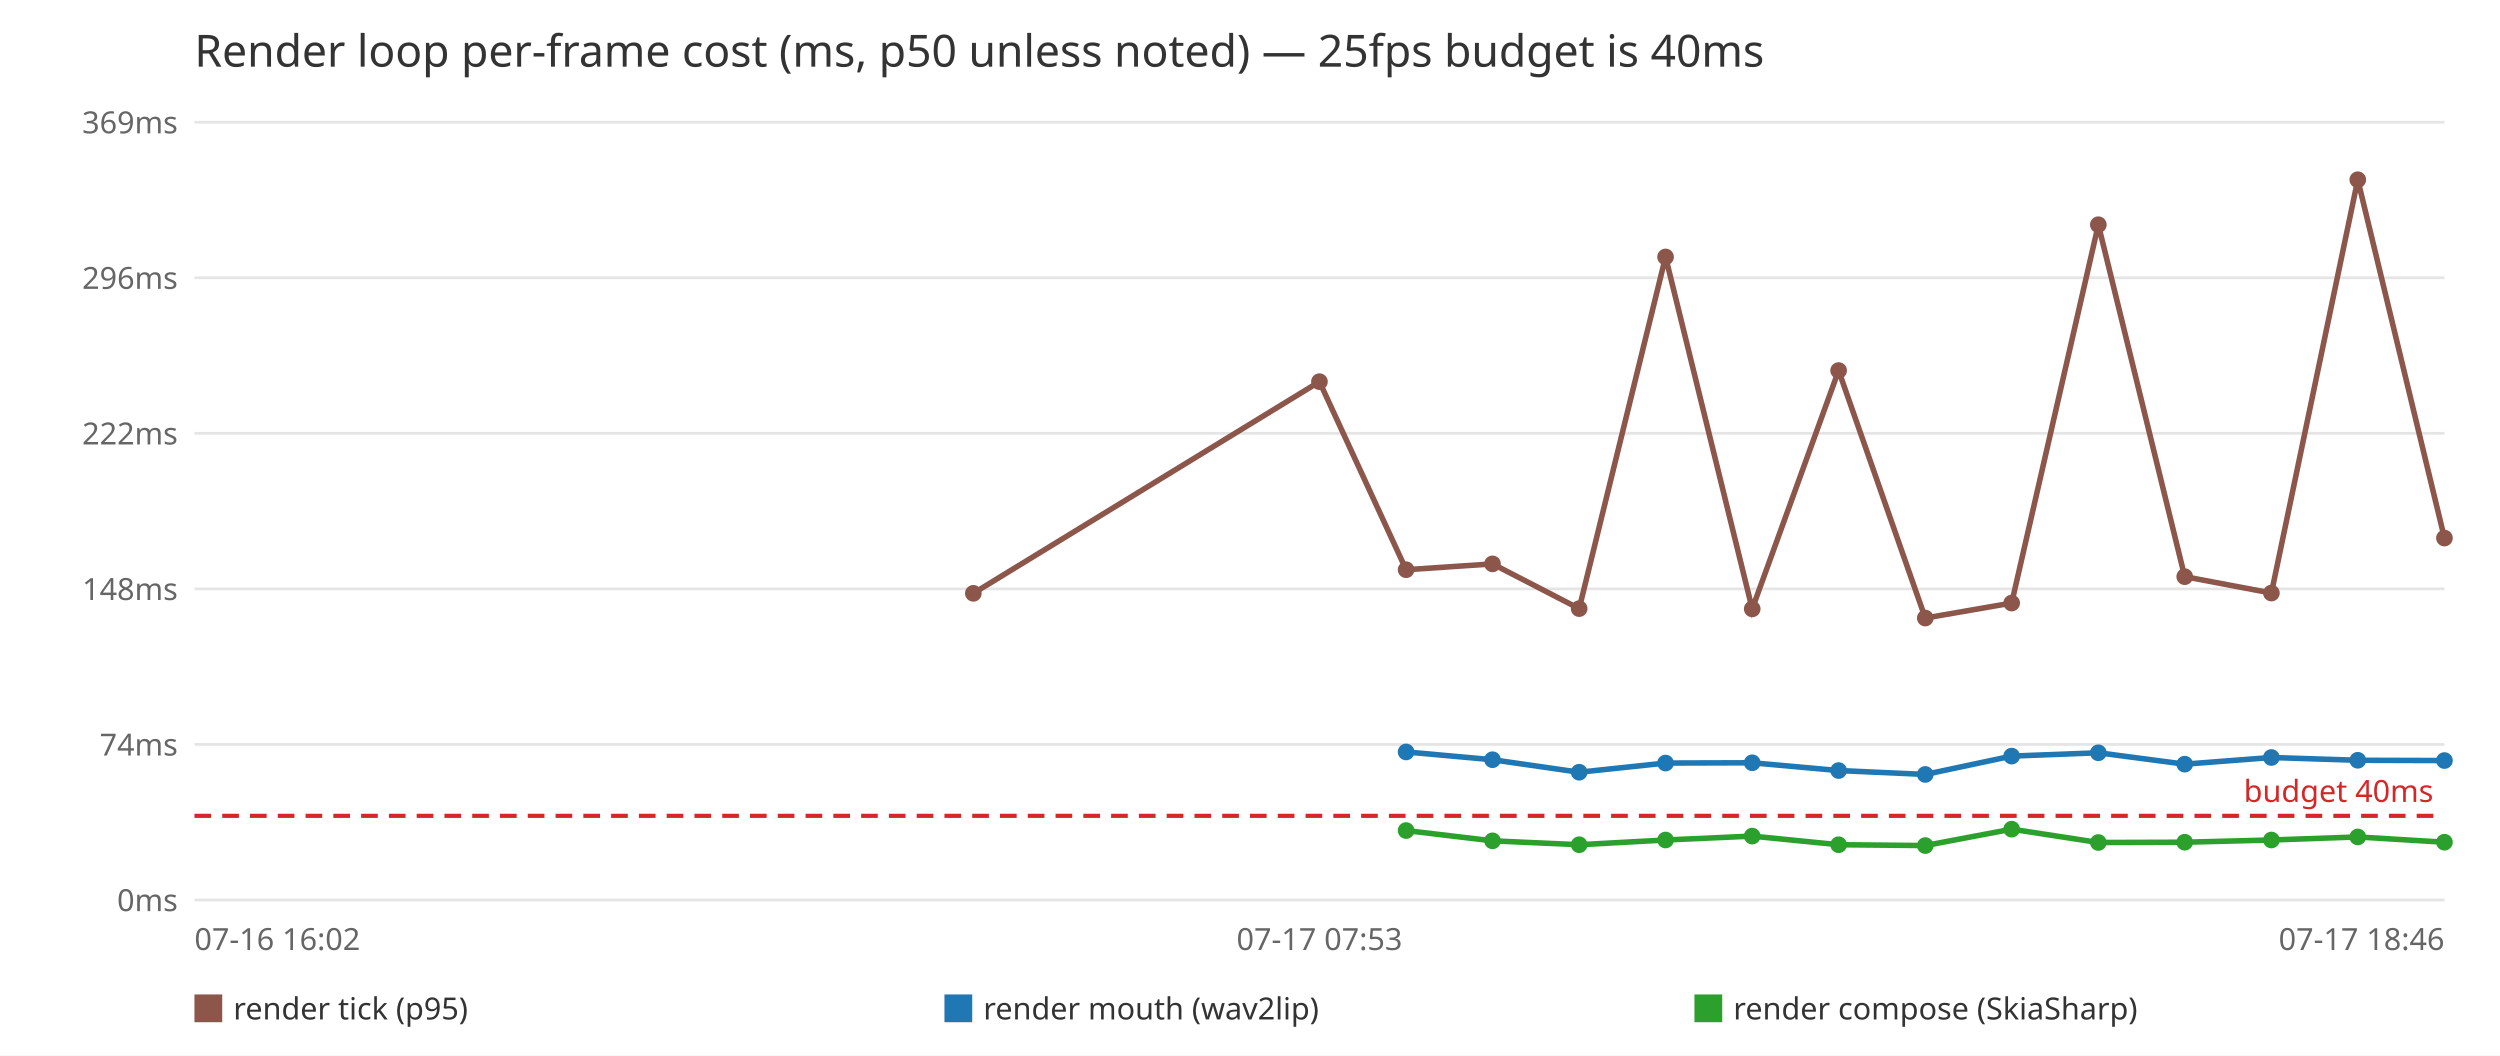
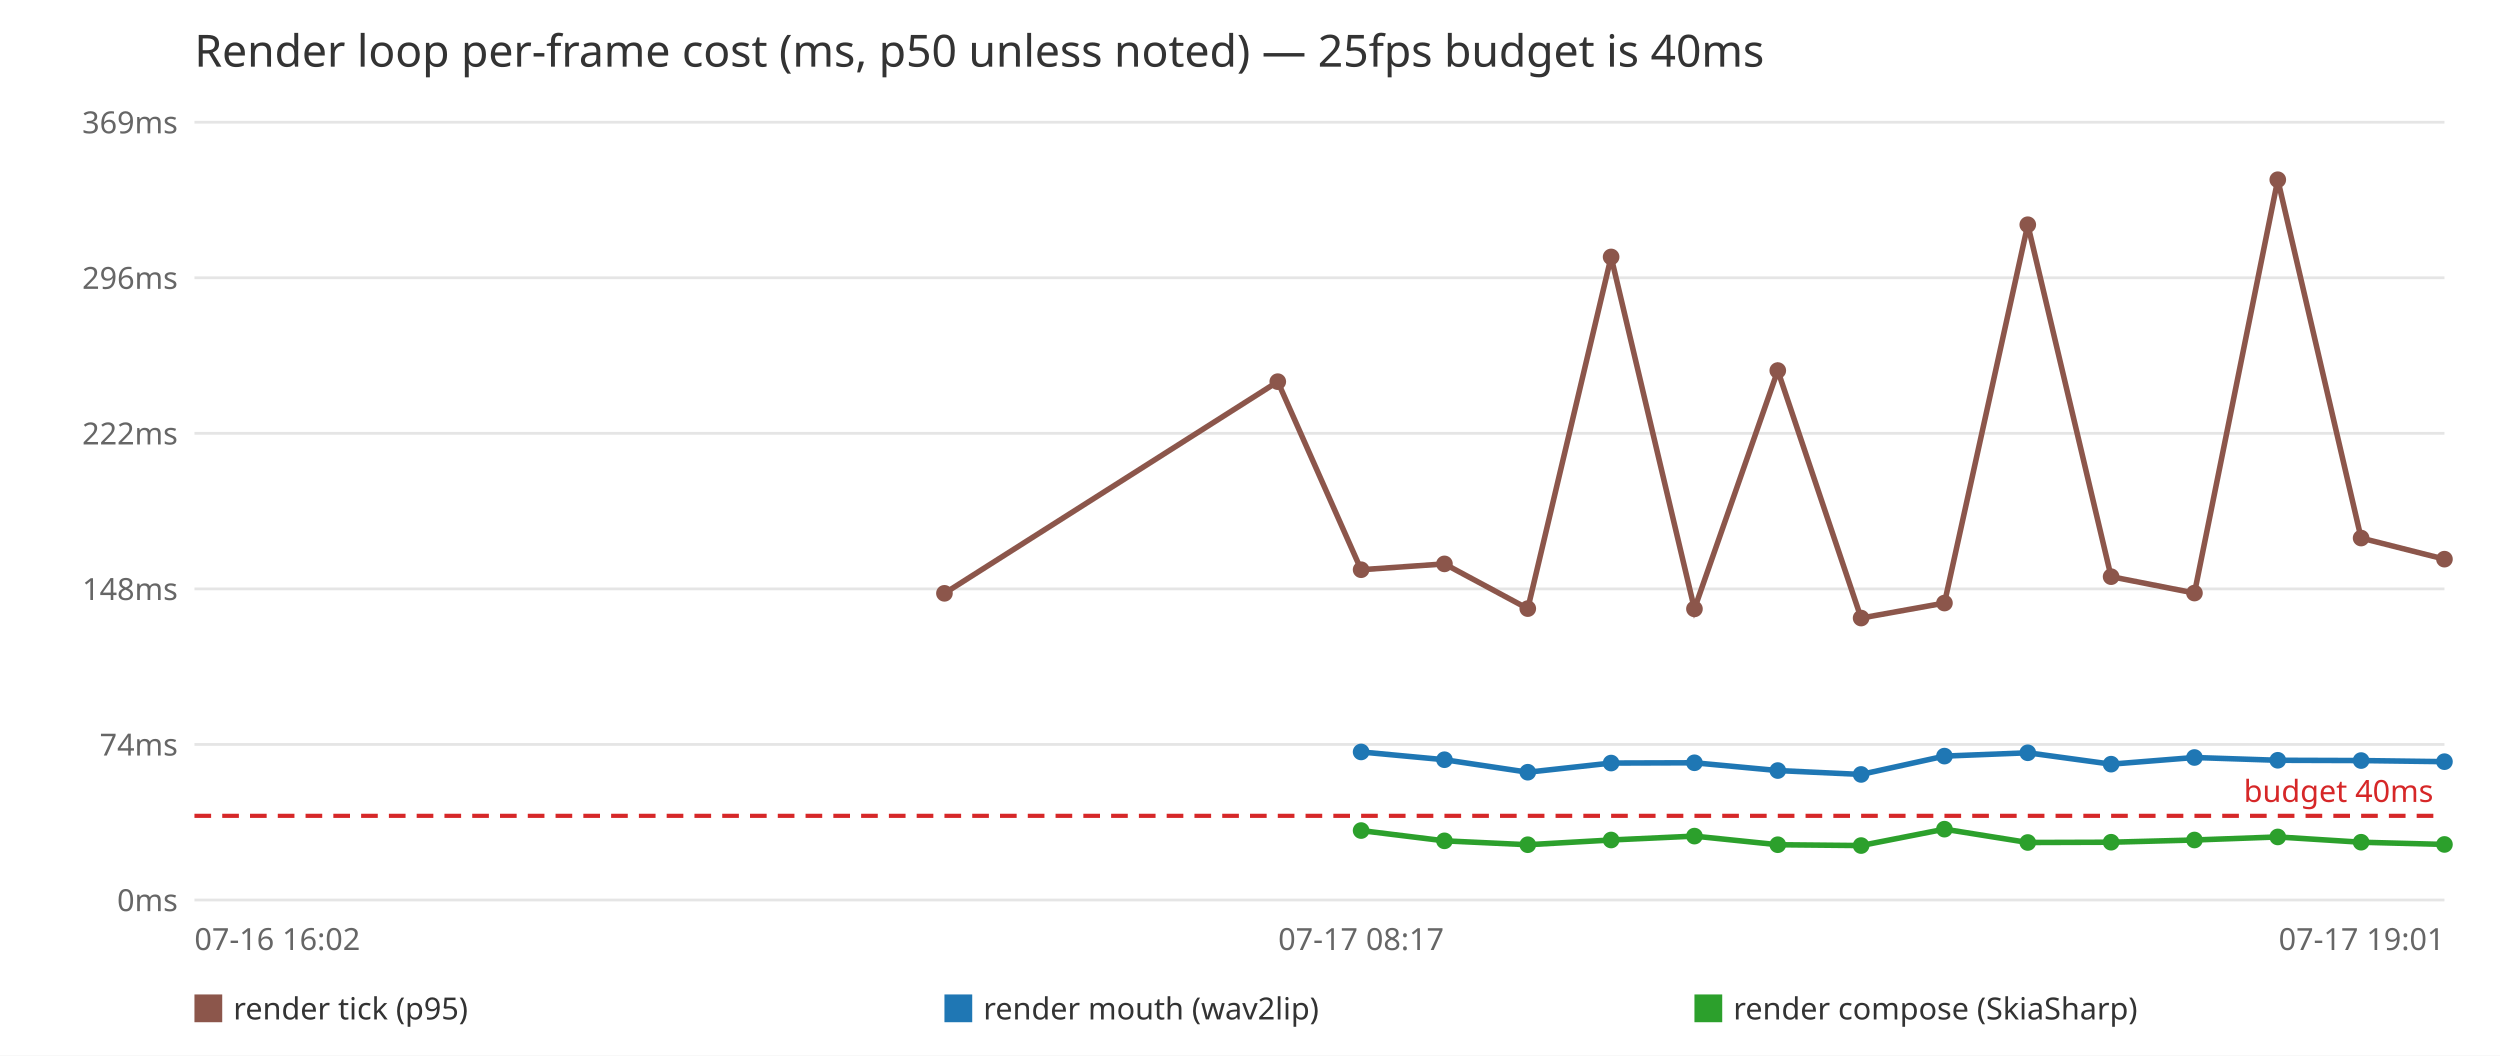
<svg xmlns="http://www.w3.org/2000/svg" width="900" height="380" viewBox="0 0 900 380" font-family="sans-serif">
  <rect width="900" height="380" fill="white" />
  <text x="70" y="24" font-size="16" fill="#333">Render loop per-frame cost (ms, p50 unless noted) — 25fps budget is 40ms</text>
  <line x1="70" y1="324.0" x2="880" y2="324.0" stroke="#e5e5e5" />
  <text x="64" y="328.0" font-size="11" fill="#666" text-anchor="end">0ms</text>
  <line x1="70" y1="268.0" x2="880" y2="268.0" stroke="#e5e5e5" />
  <text x="64" y="272.0" font-size="11" fill="#666" text-anchor="end">74ms</text>
  <line x1="70" y1="212.0" x2="880" y2="212.0" stroke="#e5e5e5" />
  <text x="64" y="216.0" font-size="11" fill="#666" text-anchor="end">148ms</text>
  <line x1="70" y1="156.0" x2="880" y2="156.0" stroke="#e5e5e5" />
  <text x="64" y="160.0" font-size="11" fill="#666" text-anchor="end">222ms</text>
  <line x1="70" y1="100.0" x2="880" y2="100.0" stroke="#e5e5e5" />
  <text x="64" y="104.0" font-size="11" fill="#666" text-anchor="end">296ms</text>
  <line x1="70" y1="44.0" x2="880" y2="44.0" stroke="#e5e5e5" />
  <text x="64" y="48.0" font-size="11" fill="#666" text-anchor="end">369ms</text>
  <line x1="70" y1="293.7" x2="880" y2="293.7" stroke="#d62728" stroke-width="1.5" stroke-dasharray="6,4" />
  <text x="876" y="288.7" font-size="11" fill="#d62728" text-anchor="end">budget 40ms</text>
  <text x="70.0" y="342" font-size="11" fill="#666" text-anchor="start">07-16 16:02</text>
-   <text x="475.0" y="342" font-size="11" fill="#666" text-anchor="middle">07-17 07:53</text>
-   <text x="880.0" y="342" font-size="11" fill="#666" text-anchor="end">07-17 18:46</text>
-   <polyline points="350.4,213.6 475.0,137.4 506.2,205.1 537.3,203.0 568.5,219.1 599.6,92.5 630.8,219.2 661.9,133.4 693.1,222.5 724.2,217.1 755.4,80.9 786.5,207.6 817.7,213.5 848.8,64.7 880.0,193.7" fill="none" stroke="#8c564b" stroke-width="2" />
-   <circle cx="350.4" cy="213.6" r="3" fill="#8c564b" />
-   <circle cx="475.0" cy="137.4" r="3" fill="#8c564b" />
-   <circle cx="506.2" cy="205.1" r="3" fill="#8c564b" />
-   <circle cx="537.3" cy="203.0" r="3" fill="#8c564b" />
-   <circle cx="568.5" cy="219.1" r="3" fill="#8c564b" />
-   <circle cx="599.6" cy="92.5" r="3" fill="#8c564b" />
-   <circle cx="630.8" cy="219.2" r="3" fill="#8c564b" />
-   <circle cx="661.9" cy="133.4" r="3" fill="#8c564b" />
-   <circle cx="693.1" cy="222.5" r="3" fill="#8c564b" />
-   <circle cx="724.2" cy="217.1" r="3" fill="#8c564b" />
-   <circle cx="755.4" cy="80.9" r="3" fill="#8c564b" />
-   <circle cx="786.5" cy="207.6" r="3" fill="#8c564b" />
-   <circle cx="817.7" cy="213.5" r="3" fill="#8c564b" />
-   <circle cx="848.8" cy="64.7" r="3" fill="#8c564b" />
-   <circle cx="880.0" cy="193.7" r="3" fill="#8c564b" />
+   <text x="490.0" y="342" font-size="11" fill="#666" text-anchor="middle">07-17 08:17</text>
+   <text x="880.0" y="342" font-size="11" fill="#666" text-anchor="end">07-17 19:01</text>
+   <polyline points="340.0,213.6 460.0,137.4 490.0,205.1 520.0,203.0 550.0,219.1 580.0,92.5 610.0,219.2 640.0,133.4 670.0,222.5 700.0,217.1 730.0,80.9 760.0,207.6 790.0,213.5 820.0,64.7 850.0,193.7 880.0,201.3" fill="none" stroke="#8c564b" stroke-width="2" />
+   <circle cx="340.0" cy="213.6" r="3" fill="#8c564b" />
+   <circle cx="460.0" cy="137.4" r="3" fill="#8c564b" />
+   <circle cx="490.0" cy="205.1" r="3" fill="#8c564b" />
+   <circle cx="520.0" cy="203.0" r="3" fill="#8c564b" />
+   <circle cx="550.0" cy="219.1" r="3" fill="#8c564b" />
+   <circle cx="580.0" cy="92.5" r="3" fill="#8c564b" />
+   <circle cx="610.0" cy="219.2" r="3" fill="#8c564b" />
+   <circle cx="640.0" cy="133.4" r="3" fill="#8c564b" />
+   <circle cx="670.0" cy="222.5" r="3" fill="#8c564b" />
+   <circle cx="700.0" cy="217.1" r="3" fill="#8c564b" />
+   <circle cx="730.0" cy="80.9" r="3" fill="#8c564b" />
+   <circle cx="760.0" cy="207.6" r="3" fill="#8c564b" />
+   <circle cx="790.0" cy="213.5" r="3" fill="#8c564b" />
+   <circle cx="820.0" cy="64.7" r="3" fill="#8c564b" />
+   <circle cx="850.0" cy="193.7" r="3" fill="#8c564b" />
+   <circle cx="880.0" cy="201.3" r="3" fill="#8c564b" />
  <rect x="70.0" y="358" width="10" height="10" fill="#8c564b" />
  <text x="84.0" y="367" font-size="11" fill="#333">render tick (p95)</text>
-   <polyline points="506.2,270.7 537.3,273.5 568.5,278.0 599.6,274.7 630.8,274.6 661.9,277.4 693.1,278.8 724.2,272.2 755.4,271.0 786.5,275.1 817.7,272.7 848.8,273.7 880.0,273.8" fill="none" stroke="#1f77b4" stroke-width="2" />
-   <circle cx="506.2" cy="270.7" r="3" fill="#1f77b4" />
-   <circle cx="537.3" cy="273.5" r="3" fill="#1f77b4" />
-   <circle cx="568.5" cy="278.0" r="3" fill="#1f77b4" />
-   <circle cx="599.6" cy="274.7" r="3" fill="#1f77b4" />
-   <circle cx="630.8" cy="274.6" r="3" fill="#1f77b4" />
-   <circle cx="661.9" cy="277.4" r="3" fill="#1f77b4" />
-   <circle cx="693.1" cy="278.8" r="3" fill="#1f77b4" />
-   <circle cx="724.2" cy="272.2" r="3" fill="#1f77b4" />
-   <circle cx="755.4" cy="271.0" r="3" fill="#1f77b4" />
-   <circle cx="786.5" cy="275.1" r="3" fill="#1f77b4" />
-   <circle cx="817.7" cy="272.7" r="3" fill="#1f77b4" />
-   <circle cx="848.8" cy="273.7" r="3" fill="#1f77b4" />
-   <circle cx="880.0" cy="273.8" r="3" fill="#1f77b4" />
+   <polyline points="490.0,270.7 520.0,273.5 550.0,278.0 580.0,274.7 610.0,274.6 640.0,277.4 670.0,278.8 700.0,272.2 730.0,271.0 760.0,275.1 790.0,272.7 820.0,273.7 850.0,273.8 880.0,274.2" fill="none" stroke="#1f77b4" stroke-width="2" />
+   <circle cx="490.0" cy="270.7" r="3" fill="#1f77b4" />
+   <circle cx="520.0" cy="273.5" r="3" fill="#1f77b4" />
+   <circle cx="550.0" cy="278.0" r="3" fill="#1f77b4" />
+   <circle cx="580.0" cy="274.7" r="3" fill="#1f77b4" />
+   <circle cx="610.0" cy="274.6" r="3" fill="#1f77b4" />
+   <circle cx="640.0" cy="277.4" r="3" fill="#1f77b4" />
+   <circle cx="670.0" cy="278.8" r="3" fill="#1f77b4" />
+   <circle cx="700.0" cy="272.2" r="3" fill="#1f77b4" />
+   <circle cx="730.0" cy="271.0" r="3" fill="#1f77b4" />
+   <circle cx="760.0" cy="275.1" r="3" fill="#1f77b4" />
+   <circle cx="790.0" cy="272.7" r="3" fill="#1f77b4" />
+   <circle cx="820.0" cy="273.7" r="3" fill="#1f77b4" />
+   <circle cx="850.0" cy="273.8" r="3" fill="#1f77b4" />
+   <circle cx="880.0" cy="274.2" r="3" fill="#1f77b4" />
  <rect x="340.0" y="358" width="10" height="10" fill="#1f77b4" />
  <text x="354.0" y="367" font-size="11" fill="#333">render mouth (wav2lip)</text>
-   <polyline points="506.2,299.0 537.3,302.7 568.5,304.1 599.6,302.4 630.8,301.0 661.9,304.1 693.1,304.4 724.2,298.5 755.4,303.3 786.5,303.2 817.7,302.4 848.8,301.3 880.0,303.2" fill="none" stroke="#2ca02c" stroke-width="2" />
-   <circle cx="506.2" cy="299.0" r="3" fill="#2ca02c" />
-   <circle cx="537.3" cy="302.7" r="3" fill="#2ca02c" />
-   <circle cx="568.5" cy="304.1" r="3" fill="#2ca02c" />
-   <circle cx="599.6" cy="302.4" r="3" fill="#2ca02c" />
-   <circle cx="630.8" cy="301.0" r="3" fill="#2ca02c" />
-   <circle cx="661.9" cy="304.1" r="3" fill="#2ca02c" />
-   <circle cx="693.1" cy="304.4" r="3" fill="#2ca02c" />
-   <circle cx="724.2" cy="298.5" r="3" fill="#2ca02c" />
-   <circle cx="755.4" cy="303.3" r="3" fill="#2ca02c" />
-   <circle cx="786.5" cy="303.2" r="3" fill="#2ca02c" />
-   <circle cx="817.7" cy="302.4" r="3" fill="#2ca02c" />
-   <circle cx="848.8" cy="301.3" r="3" fill="#2ca02c" />
-   <circle cx="880.0" cy="303.2" r="3" fill="#2ca02c" />
+   <polyline points="490.0,299.0 520.0,302.7 550.0,304.1 580.0,302.4 610.0,301.0 640.0,304.1 670.0,304.4 700.0,298.5 730.0,303.3 760.0,303.2 790.0,302.4 820.0,301.3 850.0,303.2 880.0,304.0" fill="none" stroke="#2ca02c" stroke-width="2" />
+   <circle cx="490.0" cy="299.0" r="3" fill="#2ca02c" />
+   <circle cx="520.0" cy="302.7" r="3" fill="#2ca02c" />
+   <circle cx="550.0" cy="304.1" r="3" fill="#2ca02c" />
+   <circle cx="580.0" cy="302.4" r="3" fill="#2ca02c" />
+   <circle cx="610.0" cy="301.0" r="3" fill="#2ca02c" />
+   <circle cx="640.0" cy="304.1" r="3" fill="#2ca02c" />
+   <circle cx="670.0" cy="304.4" r="3" fill="#2ca02c" />
+   <circle cx="700.0" cy="298.5" r="3" fill="#2ca02c" />
+   <circle cx="730.0" cy="303.3" r="3" fill="#2ca02c" />
+   <circle cx="760.0" cy="303.2" r="3" fill="#2ca02c" />
+   <circle cx="790.0" cy="302.4" r="3" fill="#2ca02c" />
+   <circle cx="820.0" cy="301.3" r="3" fill="#2ca02c" />
+   <circle cx="850.0" cy="303.2" r="3" fill="#2ca02c" />
+   <circle cx="880.0" cy="304.0" r="3" fill="#2ca02c" />
  <rect x="610.0" y="358" width="10" height="10" fill="#2ca02c" />
  <text x="624.0" y="367" font-size="11" fill="#333">render compose (SkiaSharp)</text>
</svg>
